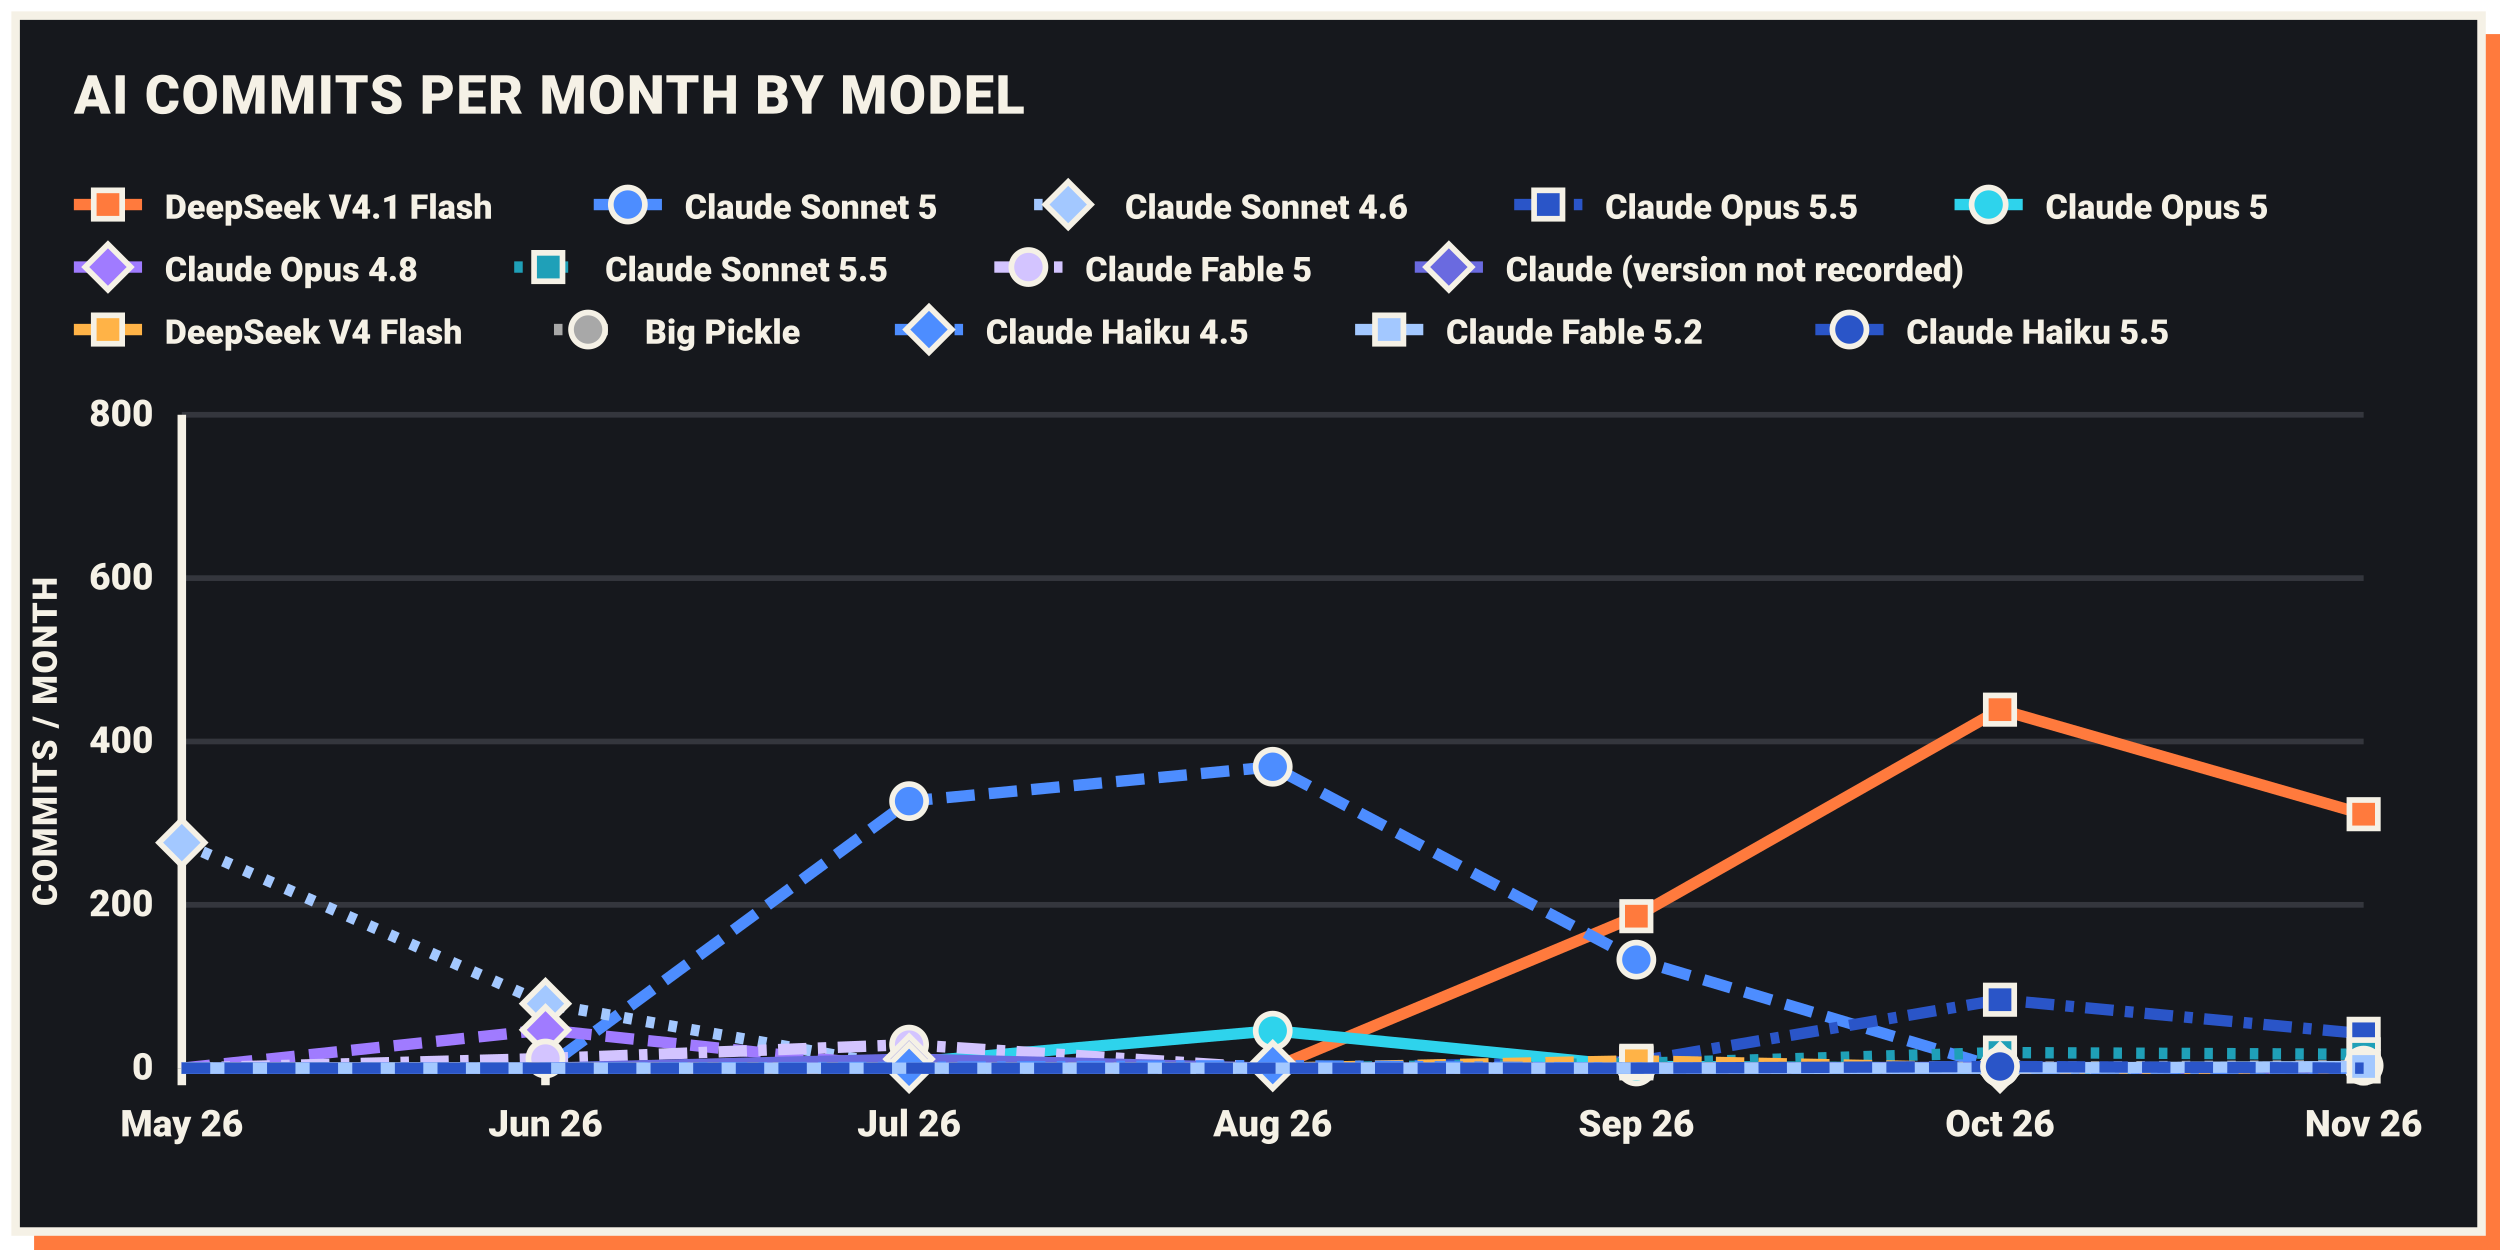
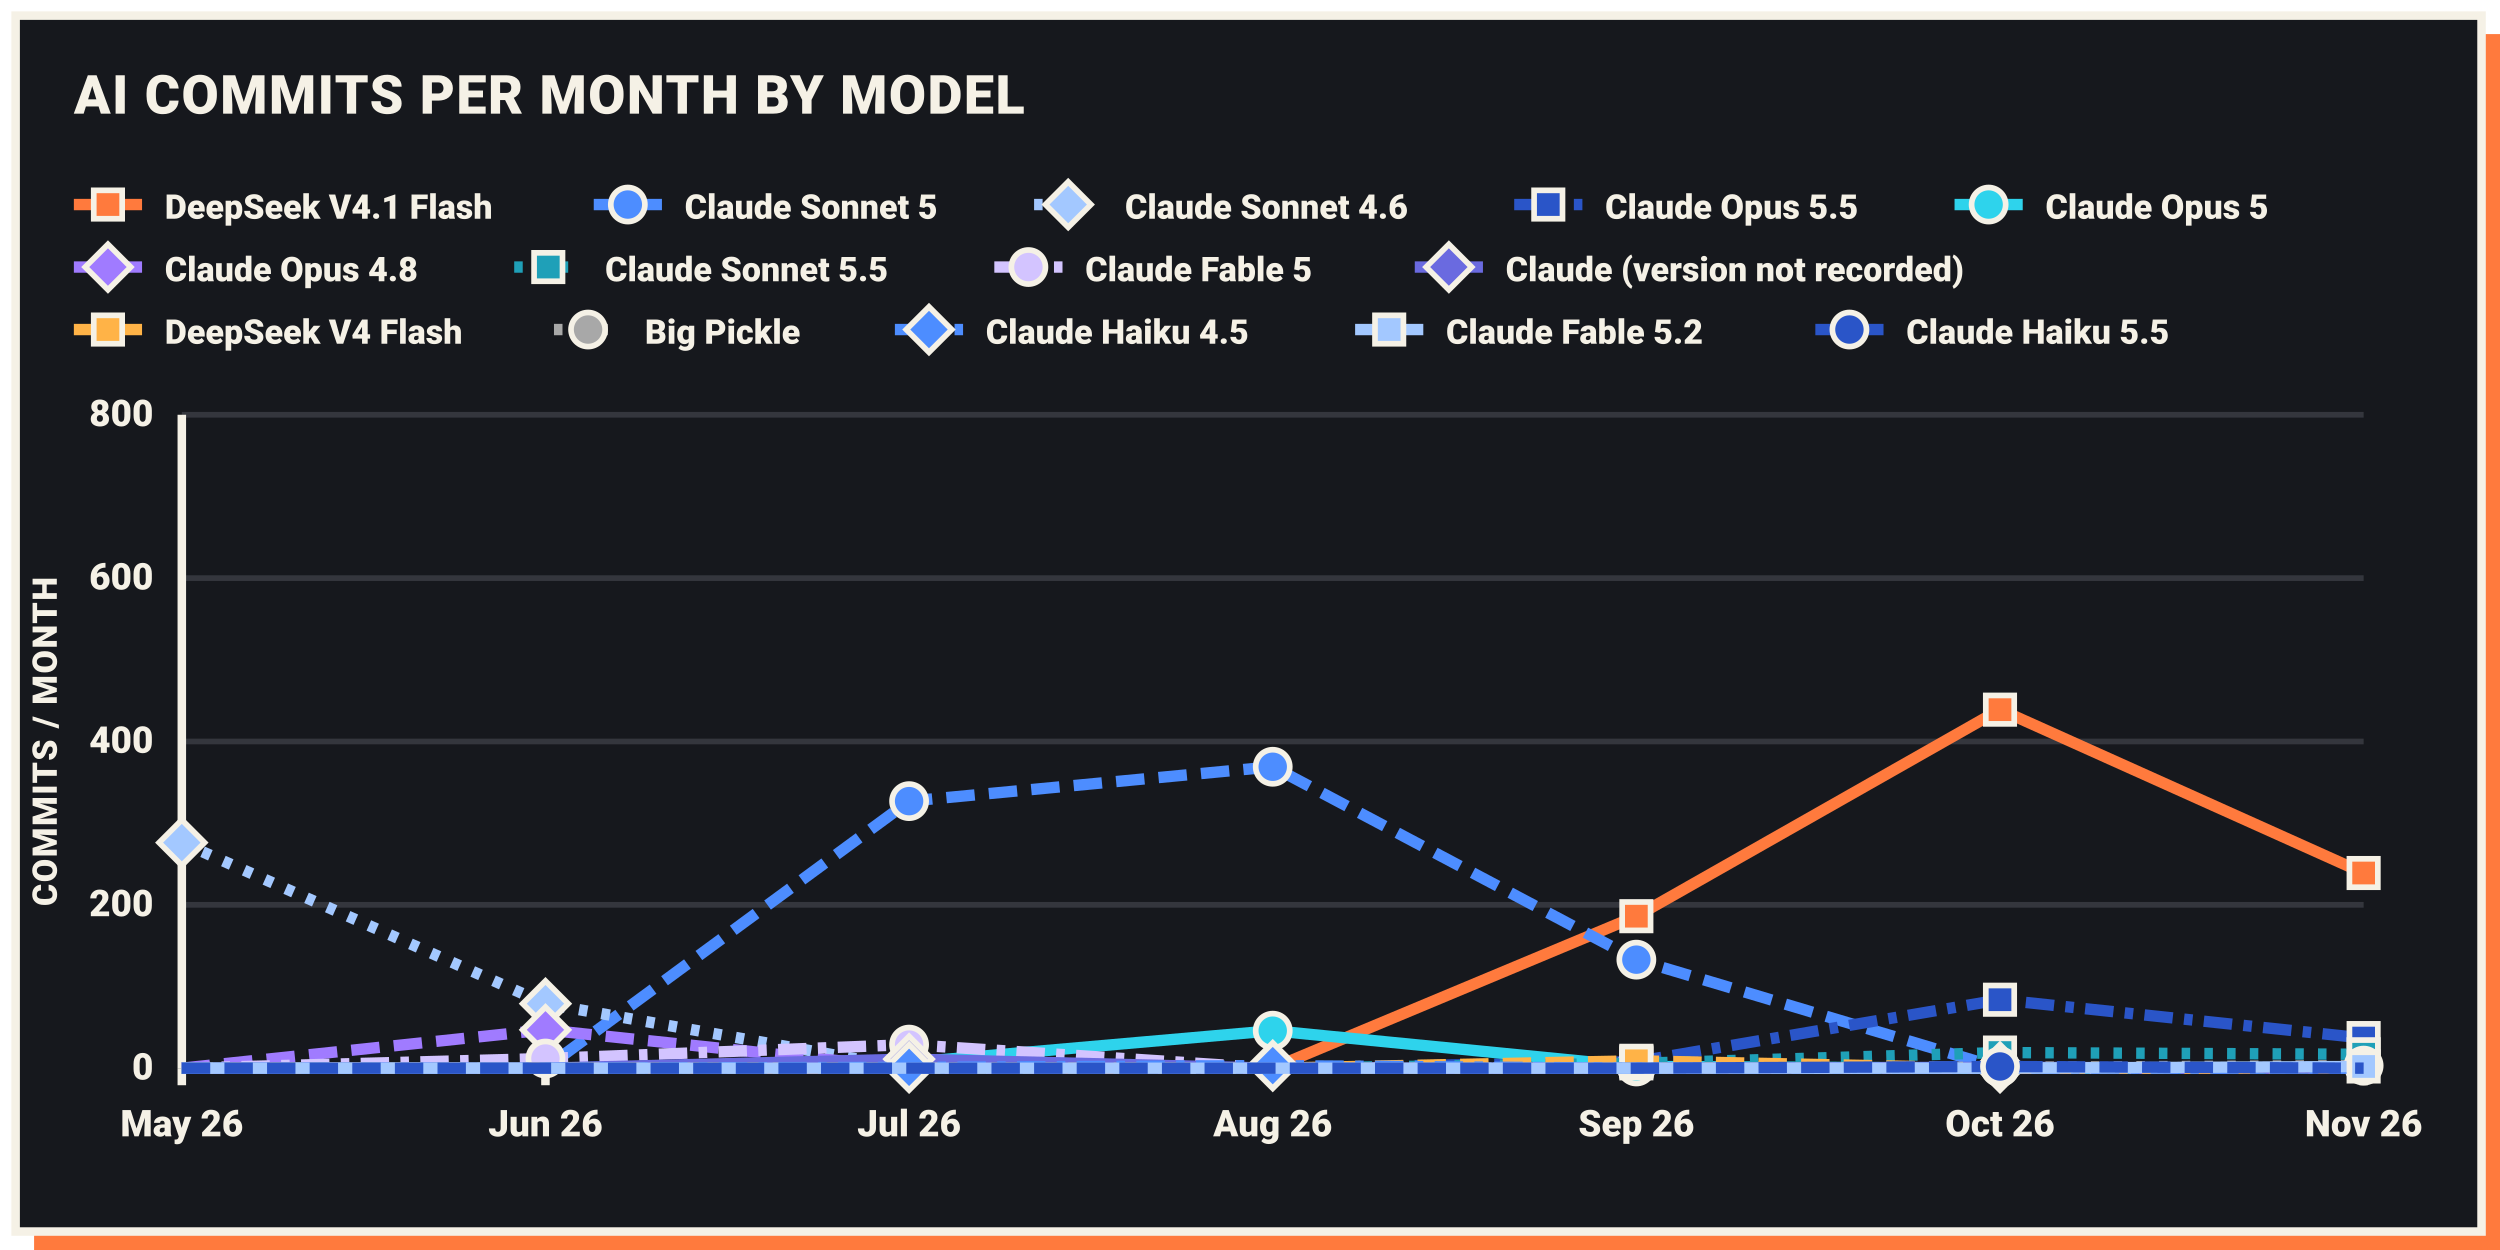
<svg xmlns="http://www.w3.org/2000/svg" viewBox="0 0 880 440" font-family="-apple-system, BlinkMacSystemFont, 'Segoe UI', Roboto, Helvetica, Arial, sans-serif" role="img" aria-labelledby="t d">
  <rect x="12" y="12" width="868" height="428" fill="#ff7a3d" />
  <rect x="5.5" y="5.5" width="868" height="428" fill="#16181d" stroke="#f5f1e6" stroke-width="3" />
  <text x="26" y="40" fill="#f5f1e6" font-weight="800" font-size="19" letter-spacing="0.5">AI COMMITS PER MONTH BY MODEL</text>
  <line x1="26" y1="72" x2="50" y2="72" stroke="#ff7a3d" stroke-width="4" />
  <rect x="33.0" y="67.0" width="10" height="10" fill="#ff7a3d" stroke="#f5f1e6" stroke-width="2" />
  <text x="58" y="77" fill="#f5f1e6" font-weight="800" font-size="12">DeepSeek V4.1 Flash</text>
  <line x1="209" y1="72" x2="233" y2="72" stroke="#4d8dff" stroke-width="4" stroke-dasharray="10 5" />
  <circle cx="221.0" cy="72.0" r="6" fill="#4d8dff" stroke="#f5f1e6" stroke-width="2" />
  <text x="241" y="77" fill="#f5f1e6" font-weight="800" font-size="12">Claude Sonnet 5</text>
  <line x1="364" y1="72" x2="388" y2="72" stroke="#a3c8ff" stroke-width="4" stroke-dasharray="3 5" />
  <polygon points="376.0,64.0 384.0,72.0 376.0,80.0 368.0,72.0" fill="#a3c8ff" stroke="#f5f1e6" stroke-width="2" />
  <text x="396" y="77" fill="#f5f1e6" font-weight="800" font-size="12">Claude Sonnet 4.6</text>
  <line x1="533" y1="72" x2="557" y2="72" stroke="#2a55c8" stroke-width="4" stroke-dasharray="10 4 3 4" />
  <rect x="540.0" y="67.0" width="10" height="10" fill="#2a55c8" stroke="#f5f1e6" stroke-width="2" />
  <text x="565" y="77" fill="#f5f1e6" font-weight="800" font-size="12">Claude Opus 5.5</text>
  <line x1="688" y1="72" x2="712" y2="72" stroke="#2ed3ec" stroke-width="4" />
  <circle cx="700.0" cy="72.0" r="6" fill="#2ed3ec" stroke="#f5f1e6" stroke-width="2" />
  <text x="720" y="77" fill="#f5f1e6" font-weight="800" font-size="12">Claude Opus 5</text>
  <line x1="26" y1="94" x2="50" y2="94" stroke="#a07bff" stroke-width="4" stroke-dasharray="10 5" />
  <polygon points="38.0,86.0 46.0,94.0 38.0,102.0 30.0,94.0" fill="#a07bff" stroke="#f5f1e6" stroke-width="2" />
  <text x="58" y="99" fill="#f5f1e6" font-weight="800" font-size="12">Claude Opus 4.8</text>
  <line x1="181" y1="94" x2="205" y2="94" stroke="#1fa0b8" stroke-width="4" stroke-dasharray="3 5" />
  <rect x="188.0" y="89.0" width="10" height="10" fill="#1fa0b8" stroke="#f5f1e6" stroke-width="2" />
  <text x="213" y="99" fill="#f5f1e6" font-weight="800" font-size="12">Claude Sonnet 5.5</text>
  <line x1="350" y1="94" x2="374" y2="94" stroke="#d3c4ff" stroke-width="4" stroke-dasharray="10 4 3 4" />
  <circle cx="362.0" cy="94.0" r="6" fill="#d3c4ff" stroke="#f5f1e6" stroke-width="2" />
  <text x="382" y="99" fill="#f5f1e6" font-weight="800" font-size="12">Claude Fable 5</text>
  <line x1="498" y1="94" x2="522" y2="94" stroke="#6a6ae0" stroke-width="4" />
  <polygon points="510.0,86.0 518.0,94.0 510.0,102.0 502.0,94.0" fill="#6a6ae0" stroke="#f5f1e6" stroke-width="2" />
  <text x="530" y="99" fill="#f5f1e6" font-weight="800" font-size="12">Claude (version not recorded)</text>
  <line x1="26" y1="116" x2="50" y2="116" stroke="#ffb347" stroke-width="4" stroke-dasharray="10 5" />
  <rect x="33.0" y="111.0" width="10" height="10" fill="#ffb347" stroke="#f5f1e6" stroke-width="2" />
  <text x="58" y="121" fill="#f5f1e6" font-weight="800" font-size="12">DeepSeek V4 Flash</text>
  <line x1="195" y1="116" x2="219" y2="116" stroke="#a8a8a8" stroke-width="4" stroke-dasharray="3 5" />
  <circle cx="207.0" cy="116.0" r="6" fill="#a8a8a8" stroke="#f5f1e6" stroke-width="2" />
  <text x="227" y="121" fill="#f5f1e6" font-weight="800" font-size="12">Big Pickle</text>
  <line x1="315" y1="116" x2="339" y2="116" stroke="#4d8dff" stroke-width="4" stroke-dasharray="10 4 3 4" />
  <polygon points="327.0,108.0 335.0,116.0 327.0,124.0 319.0,116.0" fill="#4d8dff" stroke="#f5f1e6" stroke-width="2" />
  <text x="347" y="121" fill="#f5f1e6" font-weight="800" font-size="12">Claude Haiku 4.5</text>
  <line x1="477" y1="116" x2="501" y2="116" stroke="#a3c8ff" stroke-width="4" />
  <rect x="484.0" y="111.0" width="10" height="10" fill="#a3c8ff" stroke="#f5f1e6" stroke-width="2" />
  <text x="509" y="121" fill="#f5f1e6" font-weight="800" font-size="12">Claude Fable 5.2</text>
  <line x1="639" y1="116" x2="663" y2="116" stroke="#2a55c8" stroke-width="4" stroke-dasharray="10 5" />
  <circle cx="651.0" cy="116.0" r="6" fill="#2a55c8" stroke="#f5f1e6" stroke-width="2" />
  <text x="671" y="121" fill="#f5f1e6" font-weight="800" font-size="12">Claude Haiku 5.5</text>
  <line x1="64" y1="376" x2="832" y2="376" stroke="#f5f1e6" stroke-width="3" />
  <text x="54" y="380" fill="#f5f1e6" font-weight="800" font-size="13" text-anchor="end">0</text>
  <line x1="64" y1="318.5" x2="832" y2="318.5" stroke="#34363d" stroke-width="2" />
  <text x="54" y="322.5" fill="#f5f1e6" font-weight="800" font-size="13" text-anchor="end">200</text>
  <line x1="64" y1="261" x2="832" y2="261" stroke="#34363d" stroke-width="2" />
  <text x="54" y="265" fill="#f5f1e6" font-weight="800" font-size="13" text-anchor="end">400</text>
  <line x1="64" y1="203.5" x2="832" y2="203.5" stroke="#34363d" stroke-width="2" />
  <text x="54" y="207.5" fill="#f5f1e6" font-weight="800" font-size="13" text-anchor="end">600</text>
  <line x1="64" y1="146" x2="832" y2="146" stroke="#34363d" stroke-width="2" />
  <text x="54" y="150" fill="#f5f1e6" font-weight="800" font-size="13" text-anchor="end">800</text>
  <line x1="64" y1="146" x2="64" y2="376" stroke="#f5f1e6" stroke-width="3" />
  <line x1="64" y1="376" x2="64" y2="382" stroke="#f5f1e6" stroke-width="3" />
  <text x="64" y="400" fill="#f5f1e6" font-weight="800" font-size="13" text-anchor="middle">May 26</text>
  <line x1="192" y1="376" x2="192" y2="382" stroke="#f5f1e6" stroke-width="3" />
  <text x="192" y="400" fill="#f5f1e6" font-weight="800" font-size="13" text-anchor="middle">Jun 26</text>
  <line x1="320" y1="376" x2="320" y2="382" stroke="#f5f1e6" stroke-width="3" />
  <text x="320" y="400" fill="#f5f1e6" font-weight="800" font-size="13" text-anchor="middle">Jul 26</text>
  <line x1="448" y1="376" x2="448" y2="382" stroke="#f5f1e6" stroke-width="3" />
  <text x="448" y="400" fill="#f5f1e6" font-weight="800" font-size="13" text-anchor="middle">Aug 26</text>
  <line x1="576" y1="376" x2="576" y2="382" stroke="#f5f1e6" stroke-width="3" />
  <text x="576" y="400" fill="#f5f1e6" font-weight="800" font-size="13" text-anchor="middle">Sep 26</text>
  <line x1="704" y1="376" x2="704" y2="382" stroke="#f5f1e6" stroke-width="3" />
  <text x="704" y="400" fill="#f5f1e6" font-weight="800" font-size="13" text-anchor="middle">Oct 26</text>
  <line x1="832" y1="376" x2="832" y2="382" stroke="#f5f1e6" stroke-width="3" />
  <text x="832" y="400" fill="#f5f1e6" font-weight="800" font-size="13" text-anchor="middle">Nov 26</text>
  <text x="20" y="261" fill="#f5f1e6" font-weight="800" font-size="12" text-anchor="middle" letter-spacing="0.5" transform="rotate(-90 20 261)">COMMITS / MONTH</text>
-   <polyline points="64.0,376.0 192.0,376.0 320.0,376.0 448.0,376.0 576.0,322.5 704.0,249.8 832.0,286.6" fill="none" stroke="#ff7a3d" stroke-width="4" stroke-linejoin="miter" />
+   <polyline points="64.0,376.0 192.0,376.0 320.0,376.0 448.0,376.0 576.0,322.5 704.0,249.8 832.0,307.3" fill="none" stroke="#ff7a3d" stroke-width="4" stroke-linejoin="miter" />
  <rect x="571.0" y="317.5" width="10" height="10" fill="#ff7a3d" stroke="#f5f1e6" stroke-width="2" />
  <rect x="699.0" y="244.8" width="10" height="10" fill="#ff7a3d" stroke="#f5f1e6" stroke-width="2" />
-   <rect x="827.0" y="281.6" width="10" height="10" fill="#ff7a3d" stroke="#f5f1e6" stroke-width="2" />
+   <rect x="827.0" y="302.3" width="10" height="10" fill="#ff7a3d" stroke="#f5f1e6" stroke-width="2" />
  <polyline points="64.0,376.0 192.0,376.0 320.0,282.0 448.0,269.9 576.0,337.8 704.0,376.0 832.0,376.0" fill="none" stroke="#4d8dff" stroke-width="4" stroke-linejoin="miter" stroke-dasharray="10 5" />
  <circle cx="320.0" cy="282.0" r="6" fill="#4d8dff" stroke="#f5f1e6" stroke-width="2" />
  <circle cx="448.0" cy="269.9" r="6" fill="#4d8dff" stroke="#f5f1e6" stroke-width="2" />
  <circle cx="576.0" cy="337.8" r="6" fill="#4d8dff" stroke="#f5f1e6" stroke-width="2" />
  <polyline points="64.0,296.6 192.0,353.3 320.0,376.0 448.0,376.0 576.0,376.0 704.0,376.0 832.0,376.0" fill="none" stroke="#a3c8ff" stroke-width="4" stroke-linejoin="miter" stroke-dasharray="3 5" />
  <polygon points="64.0,288.6 72.0,296.6 64.0,304.6 56.0,296.6" fill="#a3c8ff" stroke="#f5f1e6" stroke-width="2" />
  <polygon points="192.0,345.3 200.0,353.3 192.0,361.3 184.0,353.3" fill="#a3c8ff" stroke="#f5f1e6" stroke-width="2" />
-   <polyline points="64.0,376.0 192.0,376.0 320.0,376.0 448.0,376.0 576.0,373.7 704.0,351.9 832.0,363.9" fill="none" stroke="#2a55c8" stroke-width="4" stroke-linejoin="miter" stroke-dasharray="10 4 3 4" />
+   <polyline points="64.0,376.0 192.0,376.0 320.0,376.0 448.0,376.0 576.0,373.7 704.0,351.9 832.0,365.4" fill="none" stroke="#2a55c8" stroke-width="4" stroke-linejoin="miter" stroke-dasharray="10 4 3 4" />
  <rect x="571.0" y="368.7" width="10" height="10" fill="#2a55c8" stroke="#f5f1e6" stroke-width="2" />
  <rect x="699.0" y="346.9" width="10" height="10" fill="#2a55c8" stroke="#f5f1e6" stroke-width="2" />
-   <rect x="827.0" y="358.9" width="10" height="10" fill="#2a55c8" stroke="#f5f1e6" stroke-width="2" />
+   <rect x="827.0" y="360.4" width="10" height="10" fill="#2a55c8" stroke="#f5f1e6" stroke-width="2" />
  <polyline points="64.0,376.0 192.0,376.0 320.0,374.0 448.0,362.8 576.0,375.4 704.0,376.0 832.0,376.0" fill="none" stroke="#2ed3ec" stroke-width="4" stroke-linejoin="miter" />
  <circle cx="320.0" cy="374.0" r="6" fill="#2ed3ec" stroke="#f5f1e6" stroke-width="2" />
  <circle cx="448.0" cy="362.8" r="6" fill="#2ed3ec" stroke="#f5f1e6" stroke-width="2" />
  <circle cx="576.0" cy="375.4" r="6" fill="#2ed3ec" stroke="#f5f1e6" stroke-width="2" />
  <polyline points="64.0,376.0 192.0,362.5 320.0,376.0 448.0,376.0 576.0,376.0 704.0,376.0 832.0,376.0" fill="none" stroke="#a07bff" stroke-width="4" stroke-linejoin="miter" stroke-dasharray="10 5" />
  <polygon points="192.0,354.5 200.0,362.5 192.0,370.5 184.0,362.5" fill="#a07bff" stroke="#f5f1e6" stroke-width="2" />
  <polyline points="64.0,376.0 192.0,376.0 320.0,376.0 448.0,376.0 576.0,374.3 704.0,370.5 832.0,371.1" fill="none" stroke="#1fa0b8" stroke-width="4" stroke-linejoin="miter" stroke-dasharray="3 5" />
  <rect x="571.0" y="369.3" width="10" height="10" fill="#1fa0b8" stroke="#f5f1e6" stroke-width="2" />
  <rect x="699.0" y="365.5" width="10" height="10" fill="#1fa0b8" stroke="#f5f1e6" stroke-width="2" />
  <rect x="827.0" y="366.1" width="10" height="10" fill="#1fa0b8" stroke="#f5f1e6" stroke-width="2" />
  <polyline points="64.0,376.0 192.0,372.6 320.0,367.7 448.0,376.0 576.0,376.0 704.0,376.0 832.0,376.0" fill="none" stroke="#d3c4ff" stroke-width="4" stroke-linejoin="miter" stroke-dasharray="10 4 3 4" />
  <circle cx="192.0" cy="372.6" r="6" fill="#d3c4ff" stroke="#f5f1e6" stroke-width="2" />
  <circle cx="320.0" cy="367.7" r="6" fill="#d3c4ff" stroke="#f5f1e6" stroke-width="2" />
  <polyline points="64.0,376.0 192.0,376.0 320.0,372.8 448.0,376.0 576.0,376.0 704.0,375.7 832.0,376.0" fill="none" stroke="#6a6ae0" stroke-width="4" stroke-linejoin="miter" />
  <polygon points="320.0,364.8 328.0,372.8 320.0,380.8 312.0,372.8" fill="#6a6ae0" stroke="#f5f1e6" stroke-width="2" />
  <polygon points="704.0,367.7 712.0,375.7 704.0,383.7 696.0,375.7" fill="#6a6ae0" stroke="#f5f1e6" stroke-width="2" />
  <polyline points="64.0,376.0 192.0,376.0 320.0,376.0 448.0,376.0 576.0,373.4 704.0,376.0 832.0,376.0" fill="none" stroke="#ffb347" stroke-width="4" stroke-linejoin="miter" stroke-dasharray="10 5" />
  <rect x="571.0" y="368.4" width="10" height="10" fill="#ffb347" stroke="#f5f1e6" stroke-width="2" />
  <polyline points="64.0,376.0 192.0,376.0 320.0,376.0 448.0,376.0 576.0,376.0 704.0,375.7 832.0,375.1" fill="none" stroke="#a8a8a8" stroke-width="4" stroke-linejoin="miter" stroke-dasharray="3 5" />
  <circle cx="704.0" cy="375.7" r="6" fill="#a8a8a8" stroke="#f5f1e6" stroke-width="2" />
  <circle cx="832.0" cy="375.1" r="6" fill="#a8a8a8" stroke="#f5f1e6" stroke-width="2" />
  <polyline points="64.0,376.0 192.0,376.0 320.0,375.7 448.0,375.1 576.0,376.0 704.0,376.0 832.0,376.0" fill="none" stroke="#4d8dff" stroke-width="4" stroke-linejoin="miter" stroke-dasharray="10 4 3 4" />
  <polygon points="320.0,367.7 328.0,375.7 320.0,383.7 312.0,375.7" fill="#4d8dff" stroke="#f5f1e6" stroke-width="2" />
  <polygon points="448.0,367.1 456.0,375.1 448.0,383.1 440.0,375.1" fill="#4d8dff" stroke="#f5f1e6" stroke-width="2" />
  <polyline points="64.0,376.0 192.0,376.0 320.0,376.0 448.0,376.0 576.0,376.0 704.0,376.0 832.0,375.4" fill="none" stroke="#a3c8ff" stroke-width="4" stroke-linejoin="miter" />
  <rect x="827.0" y="370.4" width="10" height="10" fill="#a3c8ff" stroke="#f5f1e6" stroke-width="2" />
  <polyline points="64.0,376.0 192.0,376.0 320.0,376.0 448.0,376.0 576.0,376.0 704.0,375.4 832.0,376.0" fill="none" stroke="#2a55c8" stroke-width="4" stroke-linejoin="miter" stroke-dasharray="10 5" />
  <circle cx="704.0" cy="375.4" r="6" fill="#2a55c8" stroke="#f5f1e6" stroke-width="2" />
</svg>
